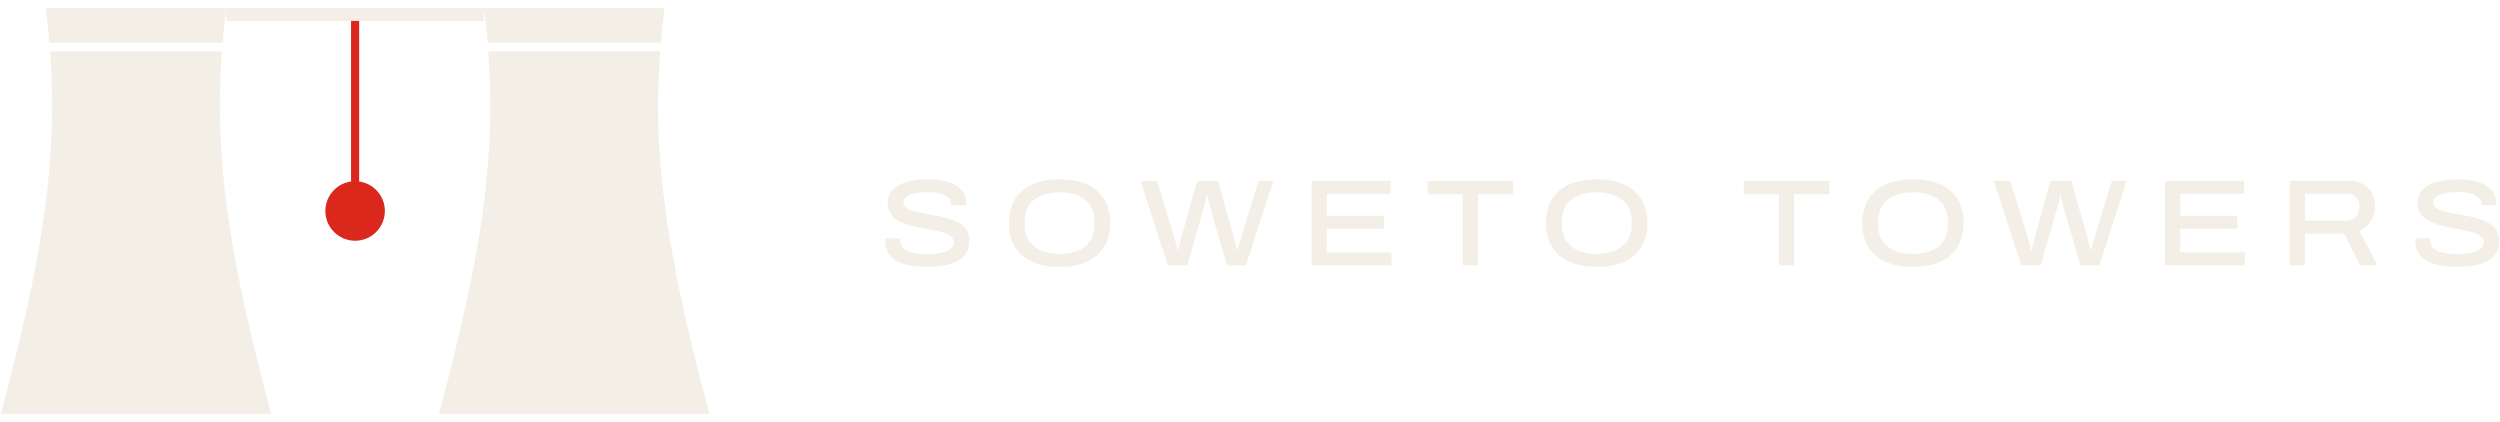
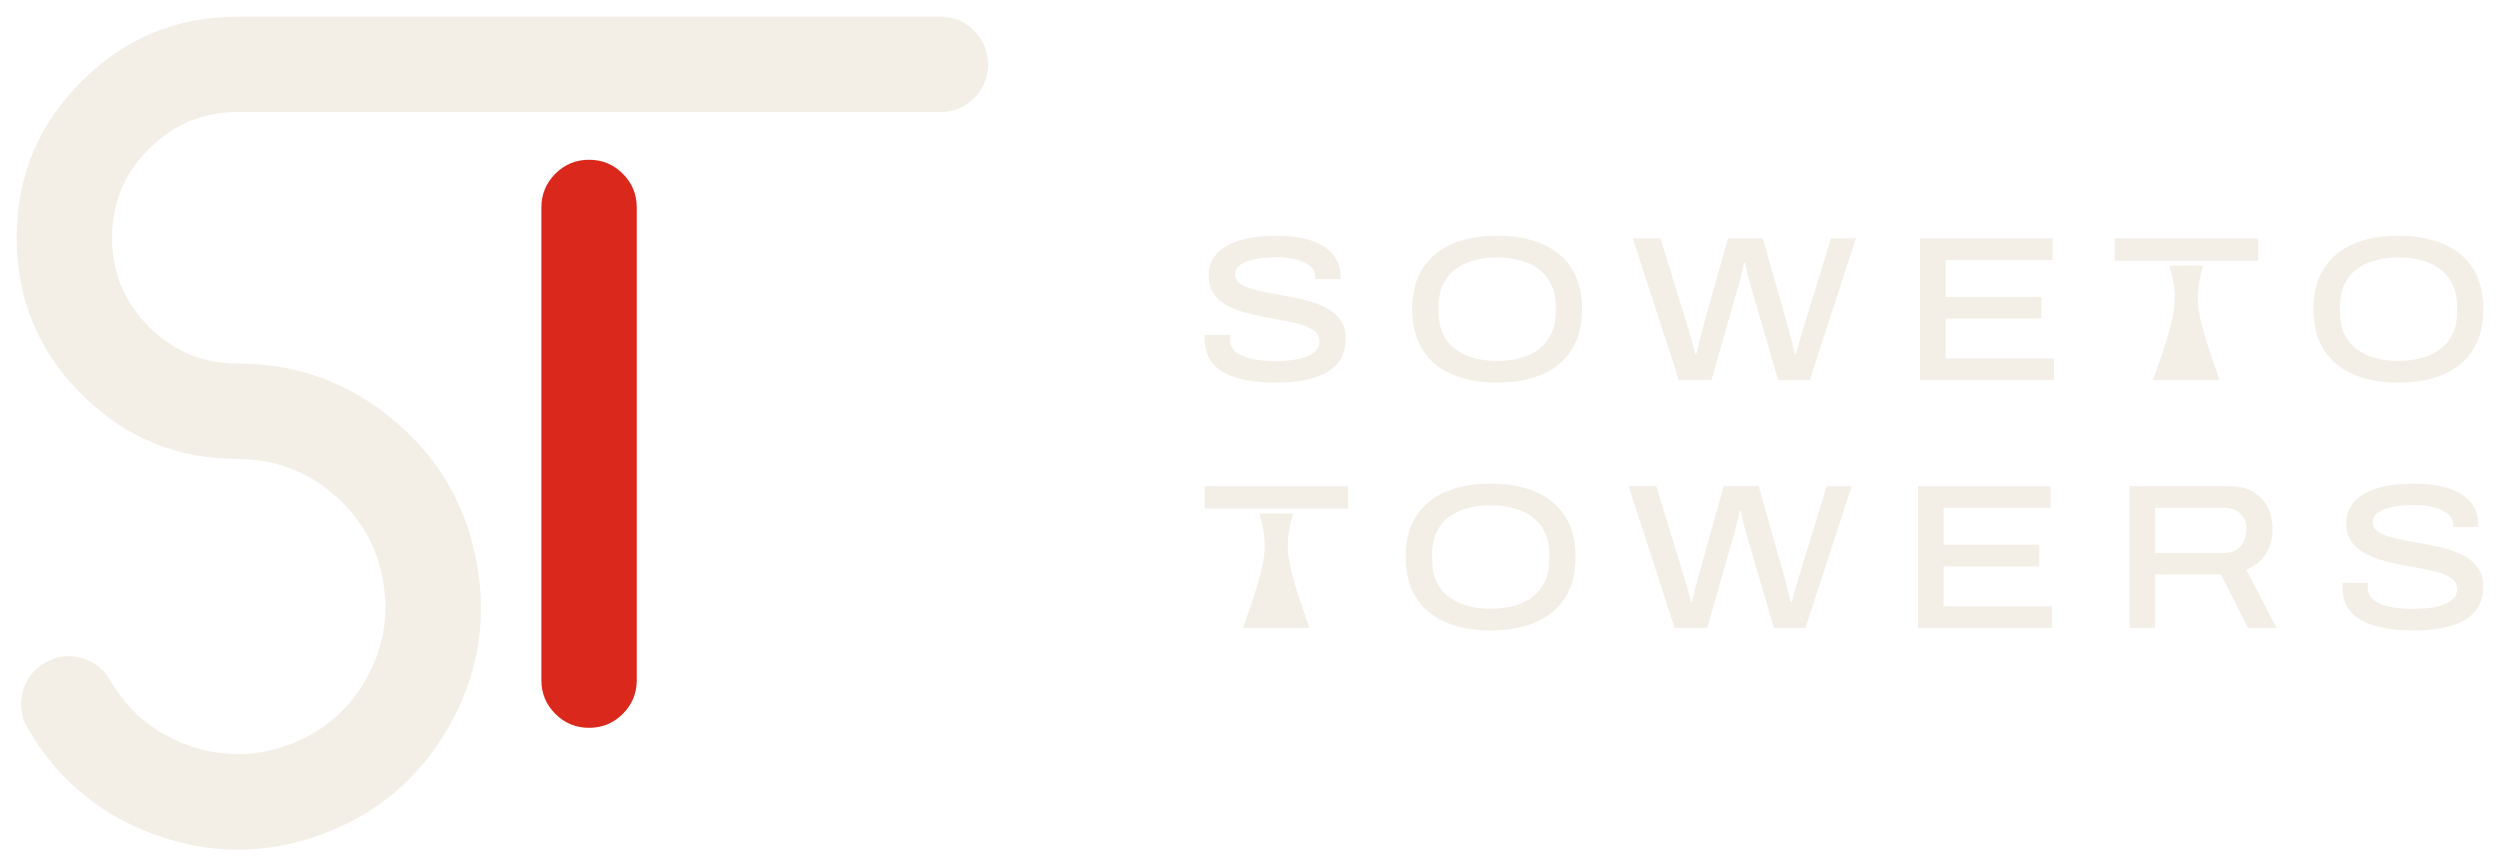
- <svg xmlns="http://www.w3.org/2000/svg" viewBox="0 -2.04 628.093 106.08" width="2512" height="424" role="img" aria-label="Soweto Towers">
-   <g transform="translate(0 0)">
-     <path fill="#F3EFE7" d="M0 102 C1.367 96.938 2.683 91.876 3.925 86.813 C5.168 81.751 6.337 76.689 7.399 71.627 C8.462 66.564 9.418 61.502 10.223 56.44 C11.029 51.378 11.684 46.316 12.144 41.253 C12.604 36.191 12.868 31.129 12.913 26.067 C12.958 21.004 12.784 15.942 12.407 10.88 L55.593 10.88 C55.216 15.942 55.042 21.004 55.087 26.067 C55.132 31.129 55.396 36.191 55.856 41.253 C56.316 46.316 56.971 51.378 57.777 56.44 C58.582 61.502 59.538 66.564 60.601 71.627 C61.663 76.689 62.832 81.751 64.075 86.813 C65.317 91.876 66.633 96.938 68 102 Z" />
-     <path fill="#F3EFE7" d="M110.16 102 C111.527 96.938 112.843 91.876 114.085 86.813 C115.328 81.751 116.497 76.689 117.559 71.627 C118.622 66.564 119.578 61.502 120.383 56.44 C121.189 51.378 121.844 46.316 122.304 41.253 C122.764 36.191 123.028 31.129 123.073 26.067 C123.118 21.004 122.944 15.942 122.567 10.88 L165.753 10.88 C165.376 15.942 165.202 21.004 165.247 26.067 C165.292 31.129 165.556 36.191 166.016 41.253 C166.476 46.316 167.131 51.378 167.937 56.44 C168.742 61.502 169.698 66.564 170.761 71.627 C171.823 76.689 172.992 81.751 174.235 86.813 C175.477 91.876 176.793 96.938 178.16 102 Z" />
-     <path fill="#F3EFE7" d="M12.229 8.67 C12.188 8.188 12.145 7.707 12.1 7.225 C12.055 6.743 12.008 6.262 11.96 5.78 C11.911 5.298 11.861 4.817 11.809 4.335 C11.758 3.853 11.704 3.372 11.649 2.89 C11.594 2.408 11.537 1.927 11.479 1.445 C11.421 0.963 11.361 0.482 11.299 0 L56.701 0 C56.639 0.482 56.579 0.963 56.521 1.445 C56.463 1.927 56.406 2.408 56.351 2.89 C56.296 3.372 56.242 3.853 56.191 4.335 C56.139 4.817 56.089 5.298 56.04 5.78 C55.992 6.262 55.945 6.743 55.9 7.225 C55.855 7.707 55.812 8.188 55.771 8.67 Z" />
-     <path fill="#F3EFE7" d="M122.389 8.67 C122.348 8.188 122.305 7.707 122.26 7.225 C122.215 6.743 122.168 6.262 122.12 5.78 C122.071 5.298 122.021 4.817 121.969 4.335 C121.918 3.853 121.864 3.372 121.809 2.89 C121.754 2.408 121.697 1.927 121.639 1.445 C121.581 0.963 121.521 0.482 121.459 0 L166.861 0 C166.799 0.482 166.739 0.963 166.681 1.445 C166.623 1.927 166.566 2.408 166.511 2.89 C166.456 3.372 166.402 3.853 166.351 4.335 C166.299 4.817 166.249 5.298 166.2 5.78 C166.152 6.262 166.105 6.743 166.06 7.225 C166.015 7.707 165.972 8.188 165.931 8.67 Z" />
-     <path fill="#F3EFE7" d="M56.691 0 H121.469 V3.23 H56.691 Z" />
-     <path fill="#DA291C" d="M88.06 3.22 H90.1 V43.59 A7.48 7.48 0 1 1 88.06 43.59 Z" />
-   </g>
-   <g transform="translate(220.535 64.668) scale(1.3)">
-     <path fill="#F3EFE7" d="M9.61 0.29Q7.95 0.29 6.46 0.05Q4.97 -0.19 3.83 -0.76Q2.69 -1.33 2.05 -2.33Q1.4 -3.33 1.4 -4.85Q1.4 -4.95 1.4 -5.04Q1.4 -5.14 1.43 -5.21H4.38Q4.35 -5.11 4.34 -4.97Q4.33 -4.83 4.33 -4.66Q4.33 -3.83 4.97 -3.27Q5.61 -2.71 6.79 -2.45Q7.97 -2.19 9.59 -2.19Q10.32 -2.19 11.05 -2.26Q11.78 -2.33 12.42 -2.49Q13.06 -2.64 13.56 -2.9Q14.06 -3.16 14.35 -3.54Q14.63 -3.93 14.63 -4.42Q14.63 -5.16 14.1 -5.61Q13.56 -6.07 12.64 -6.35Q11.73 -6.64 10.6 -6.84Q9.47 -7.04 8.26 -7.27Q7.04 -7.49 5.9 -7.83Q4.76 -8.16 3.84 -8.68Q2.93 -9.21 2.39 -10.04Q1.86 -10.87 1.86 -12.06Q1.86 -13.13 2.36 -13.98Q2.85 -14.82 3.83 -15.4Q4.81 -15.99 6.26 -16.31Q7.71 -16.63 9.63 -16.63Q11.51 -16.63 12.92 -16.3Q14.32 -15.96 15.24 -15.34Q16.15 -14.73 16.61 -13.88Q17.06 -13.04 17.06 -12.01V-11.63H14.16V-11.99Q14.16 -12.61 13.61 -13.1Q13.06 -13.58 12.07 -13.87Q11.09 -14.16 9.78 -14.16Q8.11 -14.16 7.03 -13.91Q5.95 -13.66 5.42 -13.22Q4.9 -12.78 4.9 -12.2Q4.9 -11.56 5.44 -11.16Q5.97 -10.75 6.88 -10.49Q7.78 -10.23 8.92 -10.03Q10.06 -9.83 11.28 -9.6Q12.49 -9.37 13.63 -9.04Q14.77 -8.71 15.68 -8.17Q16.58 -7.64 17.12 -6.82Q17.65 -6 17.65 -4.81Q17.65 -2.95 16.64 -1.83Q15.63 -0.71 13.81 -0.21Q11.99 0.29 9.61 0.29Z M35.09 0.29Q32.07 0.29 29.87 -0.68Q27.67 -1.64 26.49 -3.53Q25.31 -5.42 25.31 -8.16Q25.31 -10.94 26.49 -12.82Q27.67 -14.7 29.87 -15.67Q32.07 -16.63 35.09 -16.63Q38.16 -16.63 40.35 -15.67Q42.54 -14.7 43.71 -12.82Q44.89 -10.94 44.89 -8.16Q44.89 -5.42 43.71 -3.53Q42.54 -1.64 40.35 -0.68Q38.16 0.29 35.09 0.29ZM35.11 -2.21Q36.59 -2.21 37.83 -2.56Q39.06 -2.9 39.97 -3.6Q40.87 -4.31 41.37 -5.38Q41.87 -6.45 41.87 -7.9V-8.45Q41.87 -9.9 41.37 -10.97Q40.87 -12.04 39.97 -12.74Q39.06 -13.44 37.83 -13.79Q36.59 -14.13 35.11 -14.13Q33.62 -14.13 32.39 -13.79Q31.17 -13.44 30.25 -12.74Q29.33 -12.04 28.85 -10.97Q28.36 -9.9 28.36 -8.45V-7.9Q28.36 -6.45 28.85 -5.38Q29.33 -4.31 30.25 -3.6Q31.17 -2.9 32.39 -2.56Q33.62 -2.21 35.11 -2.21Z M56.05 0 50.74 -16.34H53.93L57.26 -5.5Q57.36 -5.23 57.48 -4.78Q57.6 -4.33 57.71 -3.85Q57.83 -3.38 57.93 -3H58.07Q58.14 -3.28 58.21 -3.63Q58.29 -3.97 58.37 -4.33Q58.45 -4.69 58.54 -4.98Q58.62 -5.28 58.67 -5.5L61.71 -16.34H65.73L68.8 -5.5Q68.87 -5.23 68.99 -4.78Q69.11 -4.33 69.22 -3.85Q69.32 -3.38 69.4 -3H69.56Q69.63 -3.28 69.72 -3.63Q69.8 -3.97 69.91 -4.32Q70.01 -4.66 70.1 -4.96Q70.18 -5.26 70.25 -5.5L73.58 -16.34H76.46L71.13 0H67.49L64.28 -10.99Q64.19 -11.3 64.07 -11.75Q63.95 -12.2 63.85 -12.68Q63.76 -13.16 63.69 -13.51H63.54Q63.5 -13.13 63.38 -12.66Q63.26 -12.18 63.15 -11.73Q63.04 -11.28 62.95 -10.99L59.81 0Z M83.84 0V-16.34H99.11V-13.85H86.79V-9.59H97.82V-7.09H86.79V-2.5H99.28V0Z M113.05 0V-13.75H106.27V-16.34H122.8V-13.75H116V0Z M138.96 0.29Q135.94 0.29 133.74 -0.68Q131.54 -1.64 130.36 -3.53Q129.18 -5.42 129.18 -8.16Q129.18 -10.94 130.36 -12.82Q131.54 -14.7 133.74 -15.67Q135.94 -16.63 138.96 -16.63Q142.03 -16.63 144.22 -15.67Q146.4 -14.7 147.58 -12.82Q148.76 -10.94 148.76 -8.16Q148.76 -5.42 147.58 -3.53Q146.4 -1.64 144.22 -0.68Q142.03 0.29 138.96 0.29ZM138.98 -2.21Q140.46 -2.21 141.69 -2.56Q142.93 -2.9 143.83 -3.6Q144.74 -4.31 145.24 -5.38Q145.74 -6.45 145.74 -7.9V-8.45Q145.74 -9.9 145.24 -10.97Q144.74 -12.04 143.83 -12.74Q142.93 -13.44 141.69 -13.79Q140.46 -14.13 138.98 -14.13Q137.48 -14.13 136.26 -13.79Q135.03 -13.44 134.12 -12.74Q133.2 -12.04 132.71 -10.97Q132.23 -9.9 132.23 -8.45V-7.9Q132.23 -6.45 132.71 -5.38Q133.2 -4.31 134.12 -3.6Q135.03 -2.9 136.26 -2.56Q137.48 -2.21 138.98 -2.21Z M174.21 0V-13.75H167.43V-16.34H183.97V-13.75H177.16V0Z M200.12 0.29Q197.1 0.29 194.9 -0.68Q192.7 -1.64 191.52 -3.53Q190.34 -5.42 190.34 -8.16Q190.34 -10.94 191.52 -12.82Q192.7 -14.7 194.9 -15.67Q197.1 -16.63 200.12 -16.63Q203.19 -16.63 205.38 -15.67Q207.57 -14.7 208.75 -12.82Q209.92 -10.94 209.92 -8.16Q209.92 -5.42 208.75 -3.53Q207.57 -1.64 205.38 -0.68Q203.19 0.29 200.12 0.29ZM200.15 -2.21Q201.62 -2.21 202.86 -2.56Q204.1 -2.9 205 -3.6Q205.9 -4.31 206.4 -5.38Q206.9 -6.45 206.9 -7.9V-8.45Q206.9 -9.9 206.4 -10.97Q205.9 -12.04 205 -12.74Q204.1 -13.44 202.86 -13.79Q201.62 -14.13 200.15 -14.13Q198.65 -14.13 197.42 -13.79Q196.2 -13.44 195.28 -12.74Q194.37 -12.04 193.88 -10.97Q193.39 -9.9 193.39 -8.45V-7.9Q193.39 -6.45 193.88 -5.38Q194.37 -4.31 195.28 -3.6Q196.2 -2.9 197.42 -2.56Q198.65 -2.21 200.15 -2.21Z M221.08 0 215.78 -16.34H218.96L222.29 -5.5Q222.39 -5.23 222.51 -4.78Q222.63 -4.33 222.75 -3.85Q222.87 -3.38 222.96 -3H223.1Q223.17 -3.28 223.25 -3.63Q223.32 -3.97 223.4 -4.33Q223.48 -4.69 223.57 -4.98Q223.65 -5.28 223.7 -5.5L226.74 -16.34H230.76L233.83 -5.5Q233.9 -5.23 234.02 -4.78Q234.14 -4.33 234.25 -3.85Q234.36 -3.38 234.43 -3H234.59Q234.67 -3.28 234.75 -3.63Q234.83 -3.97 234.94 -4.32Q235.05 -4.66 235.13 -4.96Q235.21 -5.26 235.28 -5.5L238.61 -16.34H241.49L236.16 0H232.52L229.31 -10.99Q229.22 -11.3 229.1 -11.75Q228.98 -12.2 228.88 -12.68Q228.79 -13.16 228.72 -13.51H228.58Q228.53 -13.13 228.41 -12.66Q228.29 -12.18 228.18 -11.73Q228.08 -11.28 227.98 -10.99L224.84 0Z M248.87 0V-16.34H264.14V-13.85H251.82V-9.59H262.86V-7.09H251.82V-2.5H264.31V0Z M272.99 0V-16.34H284.46Q286.15 -16.34 287.25 -15.68Q288.36 -15.01 288.92 -13.89Q289.48 -12.78 289.48 -11.35Q289.48 -9.83 288.72 -8.58Q287.96 -7.33 286.46 -6.71L289.93 0H286.65L283.53 -6.16H275.94V0ZM275.94 -8.64H283.82Q285.08 -8.64 285.77 -9.37Q286.46 -10.11 286.46 -11.32Q286.46 -12.11 286.16 -12.67Q285.86 -13.23 285.27 -13.54Q284.67 -13.85 283.82 -13.85H275.94Z M305.46 0.29Q303.8 0.29 302.31 0.05Q300.83 -0.19 299.68 -0.76Q298.54 -1.33 297.9 -2.33Q297.26 -3.33 297.26 -4.85Q297.26 -4.95 297.26 -5.04Q297.26 -5.14 297.28 -5.21H300.23Q300.21 -5.11 300.2 -4.97Q300.18 -4.83 300.18 -4.66Q300.18 -3.83 300.83 -3.27Q301.47 -2.71 302.65 -2.45Q303.82 -2.19 305.44 -2.19Q306.18 -2.19 306.9 -2.26Q307.63 -2.33 308.27 -2.49Q308.91 -2.64 309.41 -2.9Q309.91 -3.16 310.2 -3.54Q310.48 -3.93 310.48 -4.42Q310.48 -5.16 309.95 -5.61Q309.41 -6.07 308.5 -6.35Q307.58 -6.64 306.45 -6.84Q305.32 -7.04 304.11 -7.27Q302.9 -7.49 301.75 -7.83Q300.61 -8.16 299.7 -8.68Q298.78 -9.21 298.24 -10.04Q297.71 -10.87 297.71 -12.06Q297.71 -13.13 298.21 -13.98Q298.71 -14.82 299.68 -15.4Q300.66 -15.99 302.11 -16.31Q303.56 -16.63 305.49 -16.63Q307.37 -16.63 308.77 -16.3Q310.18 -15.96 311.09 -15.34Q312.01 -14.73 312.46 -13.88Q312.91 -13.04 312.91 -12.01V-11.63H310.01V-11.99Q310.01 -12.61 309.46 -13.1Q308.91 -13.58 307.93 -13.87Q306.94 -14.16 305.63 -14.16Q303.97 -14.16 302.88 -13.91Q301.8 -13.66 301.28 -13.22Q300.75 -12.78 300.75 -12.2Q300.75 -11.56 301.29 -11.16Q301.82 -10.75 302.73 -10.49Q303.63 -10.23 304.77 -10.03Q305.92 -9.83 307.13 -9.6Q308.34 -9.37 309.49 -9.04Q310.63 -8.71 311.53 -8.17Q312.44 -7.64 312.97 -6.82Q313.51 -6 313.51 -4.81Q313.51 -2.95 312.49 -1.83Q311.48 -0.71 309.66 -0.21Q307.84 0.29 305.46 0.29Z" />
-   </g>
+ <svg xmlns="http://www.w3.org/2000/svg" viewBox="-1.921 -1.921 288.256 99.897" role="img" aria-label="Soweto Towers">
+   <path fill="#F3EFE7" transform="translate(25.5 45.5)" d="M81 -34.5H0Q-6.01 -34.5 -10.25 -30.25Q-14.5 -26.01 -14.5 -20Q-14.5 -13.99 -10.25 -9.75Q-6.01 -5.5 0 -5.5Q10.19 -5.5 18 1.05Q25.8 7.6 27.58 17.63Q29.34 27.68 24.25 36.5Q19.16 45.33 9.58 48.81Q0 52.3 -9.58 48.81Q-19.16 45.33 -24.25 36.5Q-25.39 34.53 -24.8 32.33Q-24.21 30.13 -22.24 28.99Q-20.27 27.85 -18.07 28.44Q-15.87 29.03 -14.73 31Q-11.63 36.36 -5.82 38.48Q0 40.59 5.82 38.47Q11.63 36.36 14.72 31Q17.81 25.64 16.74 19.55Q15.67 13.45 10.93 9.48Q6.19 5.5 0 5.5Q-10.57 5.5 -18.03 -1.97Q-25.5 -9.43 -25.5 -20Q-25.5 -30.57 -18.03 -38.03Q-10.57 -45.5 0 -45.5H81Q83.28 -45.5 84.89 -43.89Q86.5 -42.28 86.5 -40Q86.5 -37.72 84.89 -36.11Q83.28 -34.5 81 -34.5Z" />
+   <path fill="#DA291C" transform="translate(25.5 45.5)" d="M46 -23.5V31Q46 33.28 44.39 34.89Q42.78 36.5 40.5 36.5Q38.22 36.5 36.61 34.89Q35 33.28 35 31V-23.5Q35 -25.78 36.61 -27.39Q38.22 -29 40.5 -29Q42.78 -29 44.39 -27.39Q46 -25.78 46 -23.5Z" />
+   <path fill="#F3EFE7" transform="translate(136.974 25.575) translate(-1.4 16.329)" d="M9.62 0.29Q7.95 0.29 6.46 0.05Q4.97 -0.19 3.83 -0.76Q2.69 -1.33 2.05 -2.33Q1.4 -3.33 1.4 -4.86V-5.05Q1.4 -5.14 1.43 -5.21H4.38Q4.36 -5.12 4.34 -4.97Q4.33 -4.83 4.33 -4.67Q4.33 -3.83 4.97 -3.27Q5.62 -2.71 6.8 -2.45Q7.97 -2.19 9.59 -2.19Q10.33 -2.19 11.06 -2.26Q11.78 -2.33 12.43 -2.49Q13.07 -2.64 13.57 -2.9Q14.07 -3.17 14.35 -3.55Q14.64 -3.93 14.64 -4.43Q14.64 -5.17 14.1 -5.62Q13.57 -6.07 12.65 -6.36Q11.74 -6.64 10.6 -6.84Q9.47 -7.05 8.26 -7.27Q7.05 -7.5 5.9 -7.83Q4.76 -8.16 3.84 -8.69Q2.93 -9.21 2.39 -10.05Q1.86 -10.88 1.86 -12.07Q1.86 -13.14 2.36 -13.98Q2.86 -14.83 3.83 -15.41Q4.81 -16 6.26 -16.32Q7.71 -16.64 9.64 -16.64Q11.52 -16.64 12.93 -16.31Q14.33 -15.97 15.25 -15.35Q16.16 -14.73 16.61 -13.89Q17.07 -13.04 17.07 -12.02V-11.64H14.16V-12Q14.16 -12.62 13.62 -13.1Q13.07 -13.59 12.08 -13.88Q11.09 -14.16 9.78 -14.16Q8.12 -14.16 7.03 -13.91Q5.95 -13.66 5.43 -13.22Q4.9 -12.78 4.9 -12.21Q4.9 -11.57 5.44 -11.16Q5.97 -10.76 6.88 -10.5Q7.78 -10.24 8.93 -10.03Q10.07 -9.83 11.28 -9.6Q12.5 -9.38 13.64 -9.05Q14.78 -8.71 15.69 -8.18Q16.59 -7.64 17.13 -6.82Q17.66 -6 17.66 -4.81Q17.66 -2.95 16.65 -1.83Q15.64 -0.71 13.82 -0.21Q12 0.29 9.62 0.29Z" />
+   <path fill="#F3EFE7" transform="translate(136.974 25.575) translate(-1.4 16.329)" d="M35.11 0.29Q32.09 0.29 29.89 -0.68Q27.68 -1.64 26.51 -3.53Q25.33 -5.43 25.33 -8.16Q25.33 -10.95 26.51 -12.83Q27.68 -14.71 29.89 -15.67Q32.09 -16.64 35.11 -16.64Q38.18 -16.64 40.37 -15.67Q42.56 -14.71 43.74 -12.83Q44.92 -10.95 44.92 -8.16Q44.92 -5.43 43.74 -3.53Q42.56 -1.64 40.37 -0.68Q38.18 0.29 35.11 0.29ZM35.13 -2.21Q36.61 -2.21 37.85 -2.56Q39.09 -2.9 39.99 -3.61Q40.89 -4.31 41.39 -5.38Q41.89 -6.45 41.89 -7.9V-8.45Q41.89 -9.9 41.39 -10.97Q40.89 -12.04 39.99 -12.75Q39.09 -13.45 37.85 -13.79Q36.61 -14.14 35.13 -14.14Q33.63 -14.14 32.41 -13.79Q31.18 -13.45 30.27 -12.75Q29.35 -12.04 28.86 -10.97Q28.37 -9.9 28.37 -8.45V-7.9Q28.37 -6.45 28.86 -5.38Q29.35 -4.31 30.27 -3.61Q31.18 -2.9 32.41 -2.56Q33.63 -2.21 35.13 -2.21Z" />
+   <path fill="#F3EFE7" transform="translate(136.974 25.575) translate(-1.4 16.329)" d="M56.08 0 50.77 -16.35H53.96L57.3 -5.5Q57.39 -5.24 57.51 -4.78Q57.63 -4.33 57.75 -3.86Q57.87 -3.38 57.96 -3H58.1Q58.18 -3.28 58.25 -3.63Q58.32 -3.98 58.4 -4.33Q58.49 -4.69 58.57 -4.99Q58.65 -5.28 58.7 -5.5L61.75 -16.35H65.77L68.84 -5.5Q68.91 -5.24 69.03 -4.78Q69.15 -4.33 69.26 -3.86Q69.36 -3.38 69.44 -3H69.6Q69.67 -3.28 69.76 -3.63Q69.84 -3.98 69.95 -4.32Q70.05 -4.67 70.14 -4.96Q70.22 -5.26 70.29 -5.5L73.62 -16.35H76.5L71.17 0H67.53L64.32 -11Q64.22 -11.31 64.1 -11.76Q63.98 -12.21 63.89 -12.69Q63.79 -13.16 63.72 -13.52H63.58Q63.53 -13.14 63.41 -12.66Q63.29 -12.19 63.19 -11.74Q63.08 -11.28 62.98 -11L59.84 0Z" />
+   <path fill="#F3EFE7" transform="translate(136.974 25.575) translate(-1.4 16.329)" d="M83.88 0V-16.35H99.17V-13.85H86.84V-9.59H97.88V-7.09H86.84V-2.5H99.33V0Z" />
+   <path fill="#F3EFE7" transform="translate(136.974 25.575) translate(-1.4 16.329)" d="M106.33 -16.35H122.87V-13.76H106.33Z" />
+   <path fill="#F3EFE7" transform="translate(136.974 25.575) translate(-1.4 16.329)" d="M110.75 0C111.01 -0.73 111.27 -1.47 111.52 -2.2C111.77 -2.93 112.02 -3.66 112.25 -4.4C112.47 -5.13 112.69 -5.86 112.87 -6.59C113.04 -7.33 113.18 -8.06 113.24 -8.79C113.29 -9.52 113.26 -10.26 113.15 -10.99C113.04 -11.72 112.86 -12.45 112.66 -13.19H116.52C116.32 -12.45 116.14 -11.72 116.04 -10.99C115.93 -10.26 115.89 -9.52 115.94 -8.79C116 -8.06 116.14 -7.33 116.32 -6.59C116.49 -5.86 116.71 -5.13 116.94 -4.4C117.17 -3.66 117.41 -2.93 117.66 -2.2C117.91 -1.47 118.17 -0.73 118.43 0Z" />
+   <path fill="#F3EFE7" transform="translate(136.974 25.575) translate(-1.4 16.329)" d="M139.04 0.29Q136.01 0.29 133.81 -0.68Q131.61 -1.64 130.43 -3.53Q129.25 -5.43 129.25 -8.16Q129.25 -10.95 130.43 -12.83Q131.61 -14.71 133.81 -15.67Q136.01 -16.64 139.04 -16.64Q142.11 -16.64 144.3 -15.67Q146.49 -14.71 147.67 -12.83Q148.84 -10.95 148.84 -8.16Q148.84 -5.43 147.67 -3.53Q146.49 -1.64 144.3 -0.68Q142.11 0.29 139.04 0.29ZM139.06 -2.21Q140.54 -2.21 141.77 -2.56Q143.01 -2.9 143.92 -3.61Q144.82 -4.31 145.32 -5.38Q145.82 -6.45 145.82 -7.9V-8.45Q145.82 -9.9 145.32 -10.97Q144.82 -12.04 143.92 -12.75Q143.01 -13.45 141.77 -13.79Q140.54 -14.14 139.06 -14.14Q137.56 -14.14 136.34 -13.79Q135.11 -13.45 134.19 -12.75Q133.28 -12.04 132.79 -10.97Q132.3 -9.9 132.3 -8.45V-7.9Q132.3 -6.45 132.79 -5.38Q133.28 -4.31 134.19 -3.61Q135.11 -2.9 136.34 -2.56Q137.56 -2.21 139.06 -2.21Z" />
+   <path fill="#F3EFE7" transform="translate(136.974 54.151) translate(-0.619 16.329)" d="M0.62 -16.35H17.16V-13.76H0.62Z" />
+   <path fill="#F3EFE7" transform="translate(136.974 54.151) translate(-0.619 16.329)" d="M5.04 0C5.3 -0.73 5.56 -1.47 5.81 -2.2C6.06 -2.93 6.3 -3.66 6.53 -4.4C6.76 -5.13 6.98 -5.86 7.15 -6.59C7.33 -7.33 7.47 -8.06 7.52 -8.79C7.58 -9.52 7.54 -10.26 7.43 -10.99C7.33 -11.72 7.15 -12.45 6.95 -13.19H10.81C10.61 -12.45 10.43 -11.72 10.32 -10.99C10.21 -10.26 10.18 -9.52 10.23 -8.79C10.29 -8.06 10.43 -7.33 10.6 -6.59C10.78 -5.86 10.99 -5.13 11.22 -4.4C11.45 -3.66 11.7 -2.93 11.95 -2.2C12.2 -1.47 12.45 -0.73 12.72 0Z" />
+   <path fill="#F3EFE7" transform="translate(136.974 54.151) translate(-0.619 16.329)" d="M33.58 0.29Q30.56 0.29 28.36 -0.68Q26.15 -1.64 24.98 -3.53Q23.8 -5.43 23.8 -8.16Q23.8 -10.95 24.98 -12.83Q26.15 -14.71 28.36 -15.67Q30.56 -16.64 33.58 -16.64Q36.65 -16.64 38.84 -15.67Q41.03 -14.71 42.21 -12.83Q43.39 -10.95 43.39 -8.16Q43.39 -5.43 42.21 -3.53Q41.03 -1.64 38.84 -0.68Q36.65 0.29 33.58 0.29ZM33.61 -2.21Q35.08 -2.21 36.32 -2.56Q37.56 -2.9 38.46 -3.61Q39.37 -4.31 39.87 -5.38Q40.37 -6.45 40.37 -7.9V-8.45Q40.37 -9.9 39.87 -10.97Q39.37 -12.04 38.46 -12.75Q37.56 -13.45 36.32 -13.79Q35.08 -14.14 33.61 -14.14Q32.11 -14.14 30.88 -13.79Q29.65 -13.45 28.74 -12.75Q27.82 -12.04 27.33 -10.97Q26.85 -9.9 26.85 -8.45V-7.9Q26.85 -6.45 27.33 -5.38Q27.82 -4.31 28.74 -3.61Q29.65 -2.9 30.88 -2.56Q32.11 -2.21 33.61 -2.21Z" />
+   <path fill="#F3EFE7" transform="translate(136.974 54.151) translate(-0.619 16.329)" d="M54.81 0 49.5 -16.35H52.69L56.02 -5.5Q56.12 -5.24 56.24 -4.78Q56.36 -4.33 56.48 -3.86Q56.59 -3.38 56.69 -3H56.83Q56.9 -3.28 56.97 -3.63L57.13 -4.33Q57.21 -4.69 57.3 -4.99Q57.38 -5.28 57.43 -5.5L60.47 -16.35H64.5L67.57 -5.5Q67.64 -5.24 67.76 -4.78Q67.88 -4.33 67.98 -3.86Q68.09 -3.38 68.16 -3H68.33Q68.4 -3.28 68.48 -3.63Q68.57 -3.98 68.67 -4.32Q68.78 -4.67 68.86 -4.96Q68.95 -5.26 69.02 -5.5L72.35 -16.35H75.23L69.9 0H66.26L63.04 -11Q62.95 -11.31 62.83 -11.76Q62.71 -12.21 62.62 -12.69Q62.52 -13.16 62.45 -13.52H62.31Q62.26 -13.14 62.14 -12.66Q62.02 -12.19 61.91 -11.74Q61.81 -11.28 61.71 -11L58.57 0Z" />
+   <path fill="#F3EFE7" transform="translate(136.974 54.151) translate(-0.619 16.329)" d="M82.87 0V-16.35H98.15V-13.85H85.82V-9.59H96.86V-7.09H85.82V-2.5H98.32V0Z" />
+   <path fill="#F3EFE7" transform="translate(136.974 54.151) translate(-0.619 16.329)" d="M107.26 0V-16.35H118.73Q120.42 -16.35 121.53 -15.69Q122.64 -15.02 123.2 -13.9Q123.76 -12.78 123.76 -11.35Q123.76 -9.83 123 -8.58Q122.23 -7.33 120.73 -6.71L124.21 0H120.92L117.81 -6.17H110.21V0ZM110.21 -8.64H118.09Q119.35 -8.64 120.04 -9.38Q120.73 -10.12 120.73 -11.33Q120.73 -12.12 120.44 -12.68Q120.14 -13.23 119.54 -13.54Q118.95 -13.85 118.09 -13.85H110.21Z" />
+   <path fill="#F3EFE7" transform="translate(136.974 54.151) translate(-0.619 16.329)" d="M140.01 0.29Q138.34 0.29 136.86 0.05Q135.37 -0.19 134.23 -0.76Q133.08 -1.33 132.44 -2.33Q131.8 -3.33 131.8 -4.86V-5.05Q131.8 -5.14 131.82 -5.21H134.77Q134.75 -5.12 134.74 -4.97Q134.72 -4.83 134.72 -4.67Q134.72 -3.83 135.37 -3.27Q136.01 -2.71 137.19 -2.45Q138.37 -2.19 139.99 -2.19Q140.72 -2.19 141.45 -2.26Q142.18 -2.33 142.82 -2.49Q143.46 -2.64 143.96 -2.9Q144.46 -3.17 144.75 -3.55Q145.03 -3.93 145.03 -4.43Q145.03 -5.17 144.5 -5.62Q143.96 -6.07 143.04 -6.36Q142.13 -6.64 141 -6.84Q139.87 -7.05 138.65 -7.27Q137.44 -7.5 136.3 -7.83Q135.15 -8.16 134.24 -8.69Q133.32 -9.21 132.78 -10.05Q132.25 -10.88 132.25 -12.07Q132.25 -13.14 132.75 -13.98Q133.25 -14.83 134.23 -15.41Q135.2 -16 136.65 -16.32Q138.11 -16.64 140.03 -16.64Q141.91 -16.64 143.32 -16.31Q144.72 -15.97 145.64 -15.35Q146.56 -14.73 147.01 -13.89Q147.46 -13.04 147.46 -12.02V-11.64H144.56V-12Q144.56 -12.62 144.01 -13.1Q143.46 -13.59 142.47 -13.88Q141.49 -14.16 140.18 -14.16Q138.51 -14.16 137.43 -13.91Q136.34 -13.66 135.82 -13.22Q135.3 -12.78 135.3 -12.21Q135.3 -11.57 135.83 -11.16Q136.37 -10.76 137.27 -10.5Q138.18 -10.24 139.32 -10.03Q140.46 -9.83 141.68 -9.6Q142.89 -9.38 144.03 -9.05Q145.17 -8.71 146.08 -8.18Q146.98 -7.64 147.52 -6.82Q148.05 -6 148.05 -4.81Q148.05 -2.95 147.04 -1.83Q146.03 -0.71 144.21 -0.21Q142.39 0.29 140.01 0.29Z" />
</svg>
